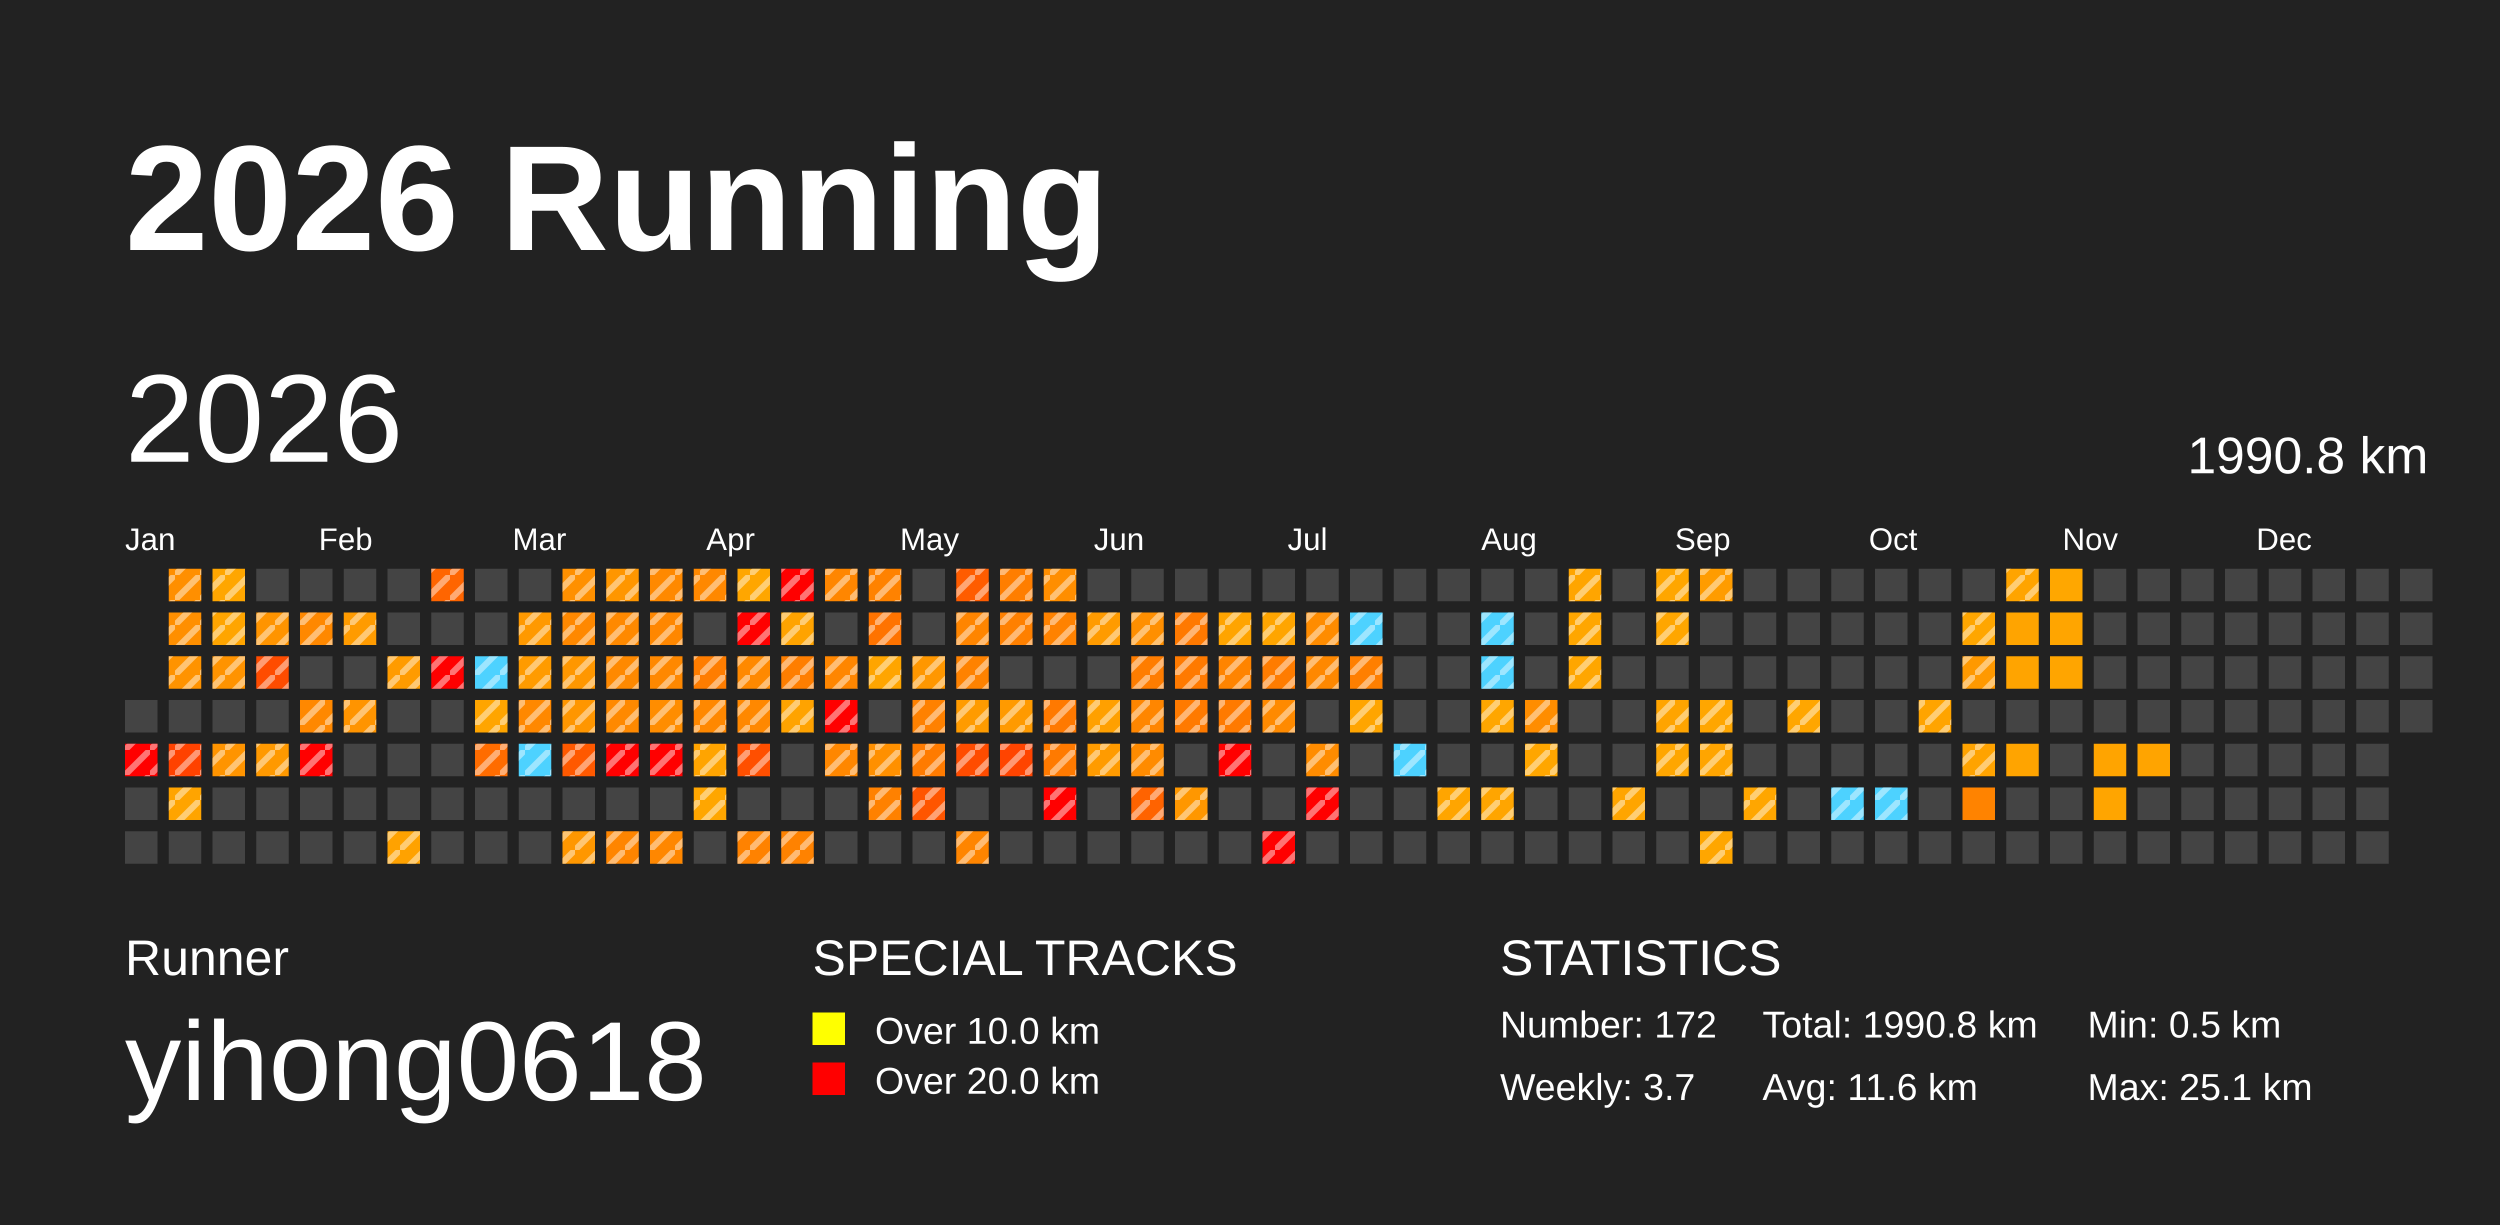
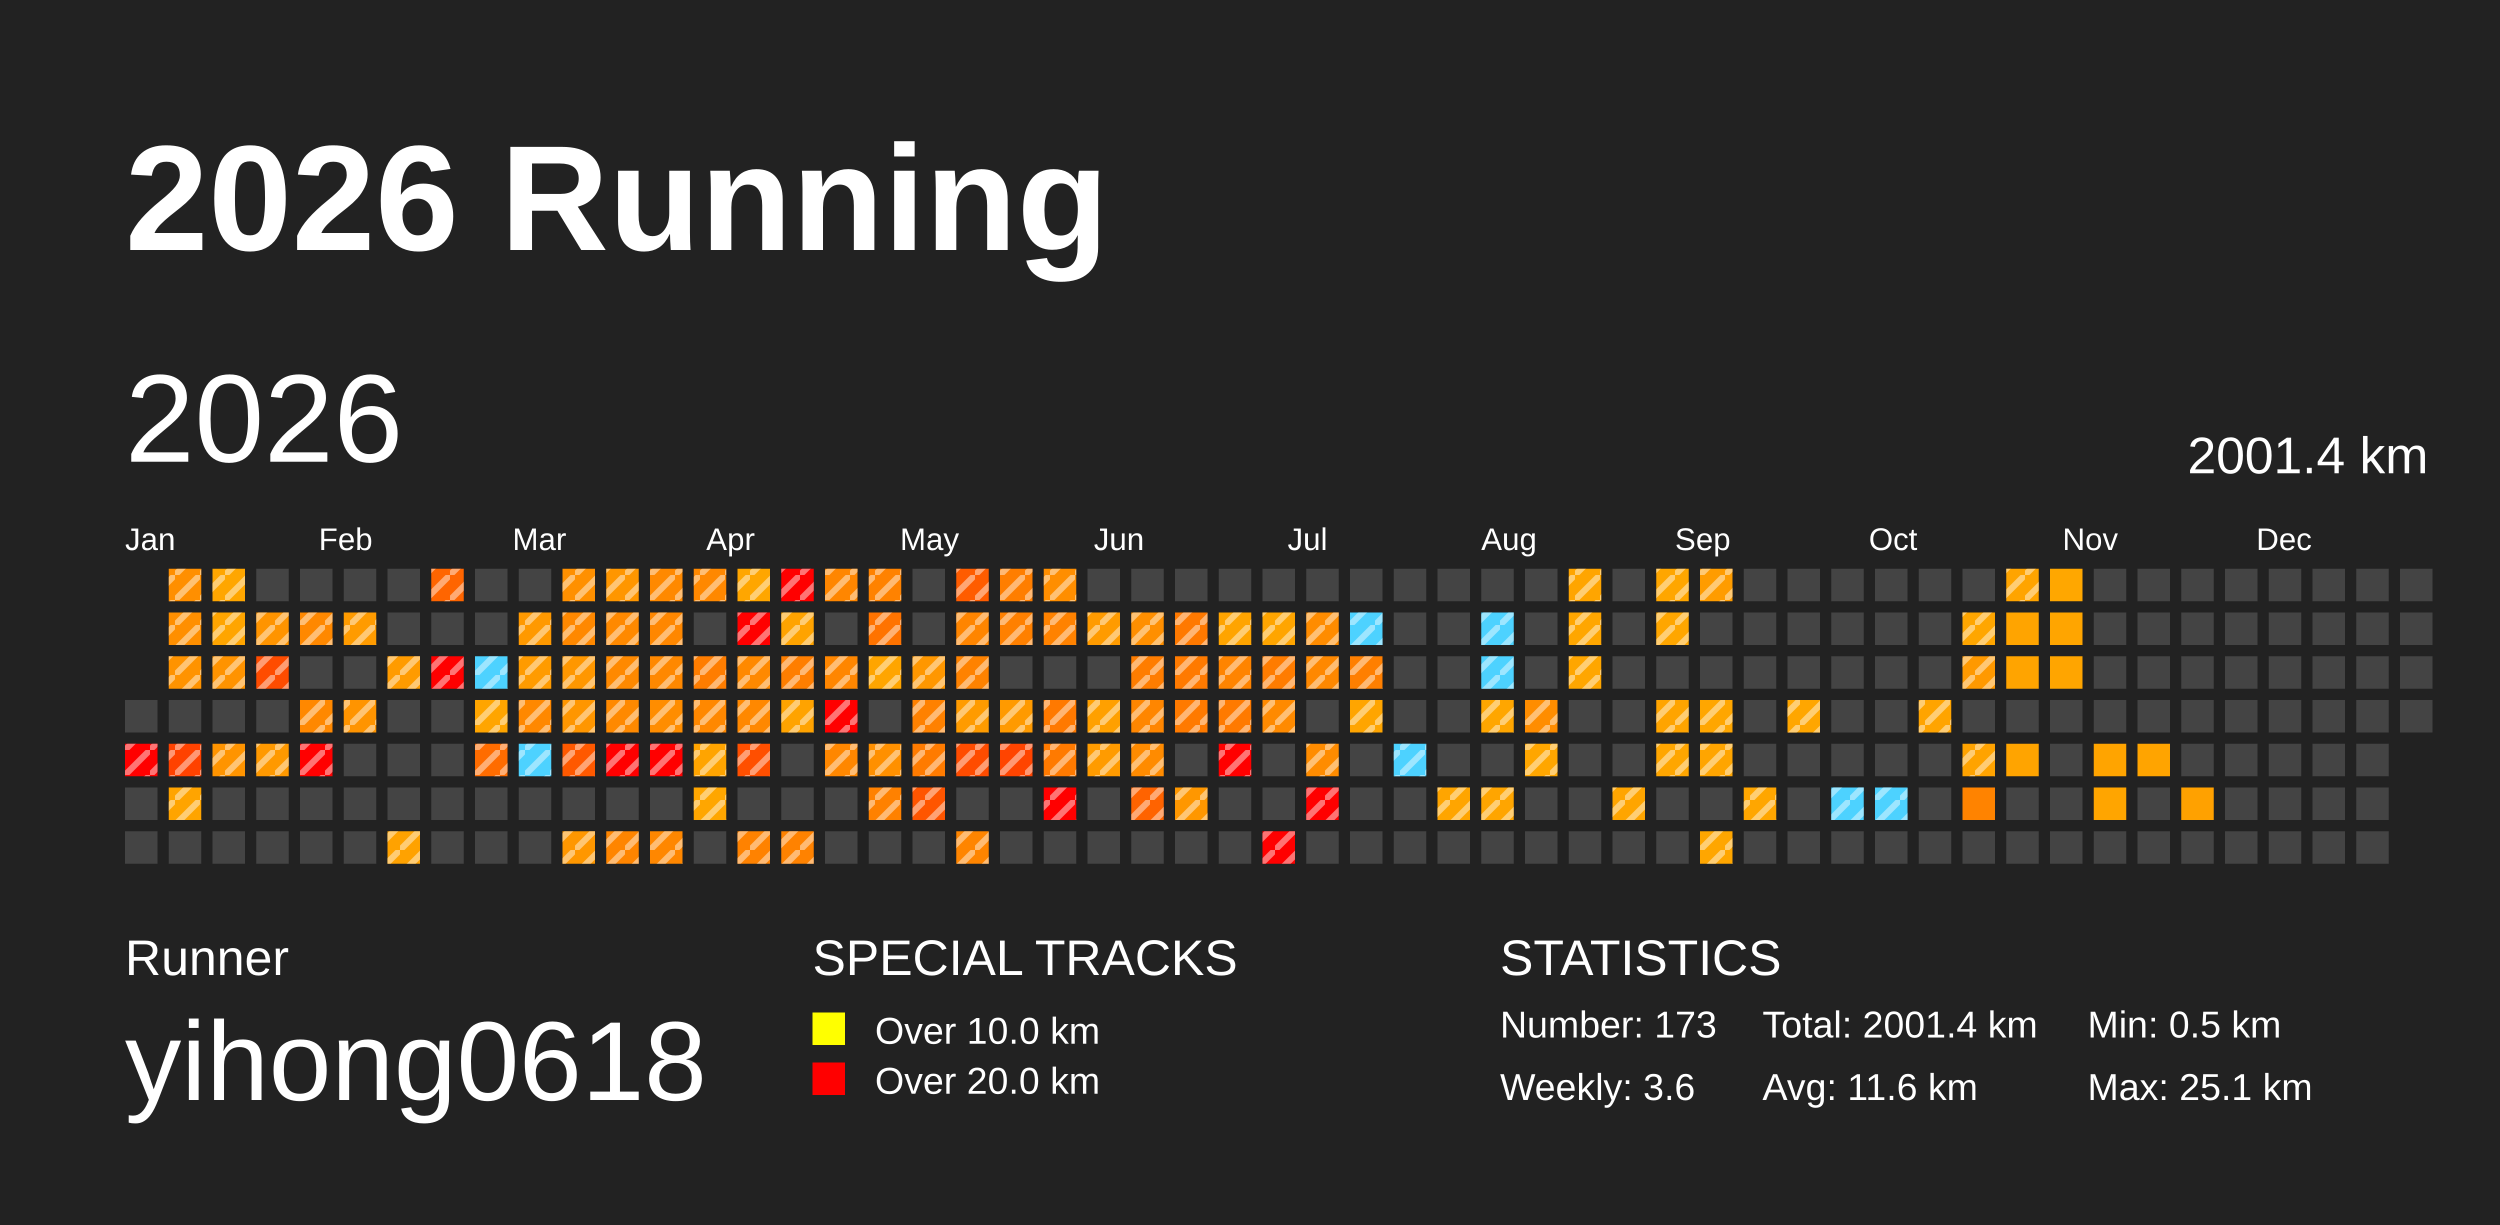
<svg xmlns="http://www.w3.org/2000/svg" baseProfile="full" height="98mm" version="1.1" viewBox="0,0,200,98" width="200mm">
  <defs>
    <pattern height="2" id="indoor-stripe" patternUnits="userSpaceOnUse" width="2">
      <line stroke="white" stroke-opacity="0.45" stroke-width="0.5" x1="0" x2="2" y1="2" y2="0" />
    </pattern>
  </defs>
  <rect fill="#222222" height="98" width="200" x="0" y="0" />
  <text fill="#FFFFFF" style="font-size:12px; font-family:Arial; font-weight:bold;" x="10" y="20">2026 Running</text>
  <text fill="#FFFFFF" style="font-size:4px; font-family:Arial" x="10" y="78">Runner</text>
  <text fill="#FFFFFF" style="font-size:9px; font-family:Arial" x="10" y="88">yihong0618</text>
  <text fill="#FFFFFF" style="font-size:4px; font-family:Arial" x="65" y="78">SPECIAL TRACKS</text>
  <rect fill="yellow" height="2.6" width="2.6" x="65" y="81" />
  <text fill="#FFFFFF" style="font-size:3px; font-family:Arial" x="70" y="83.5">Over 10.0 km</text>
  <rect fill="red" height="2.6" width="2.6" x="65" y="85" />
  <text fill="#FFFFFF" style="font-size:3px; font-family:Arial" x="70" y="87.5">Over 20.0 km</text>
  <text fill="#FFFFFF" style="font-size:4px; font-family:Arial" x="120" y="78">STATISTICS</text>
-   <text fill="#FFFFFF" style="font-size:3px; font-family:Arial" x="120" y="83">Number: 172</text>
-   <text fill="#FFFFFF" style="font-size:3px; font-family:Arial" x="120" y="88">Weekly: 3.7</text>
-   <text fill="#FFFFFF" style="font-size:3px; font-family:Arial" x="141" y="83">Total: 1990.8 km</text>
+   <text fill="#FFFFFF" style="font-size:3px; font-family:Arial" x="120" y="83">Number: 173</text>
+   <text fill="#FFFFFF" style="font-size:3px; font-family:Arial" x="120" y="88">Weekly: 3.6</text>
+   <text fill="#FFFFFF" style="font-size:3px; font-family:Arial" x="141" y="83">Total: 2001.4 km</text>
  <text fill="#FFFFFF" style="font-size:3px; font-family:Arial" x="141" y="88">Avg: 11.6 km</text>
  <text fill="#FFFFFF" style="font-size:3px; font-family:Arial" x="167" y="83">Min: 0.5 km</text>
  <text fill="#FFFFFF" style="font-size:3px; font-family:Arial" x="167" y="88">Max: 25.1 km</text>
  <text dominant-baseline="hanging" fill="#FFFFFF" style="font-size:10.0px; font-family:Arial;" x="10" y="30">2026</text>
-   <text dominant-baseline="hanging" fill="#FFFFFF" style="font-size:4.125px; font-family:Arial;" x="175" y="35">1990.8 km</text>
+   <text dominant-baseline="hanging" fill="#FFFFFF" style="font-size:4.125px; font-family:Arial;" x="175" y="35">2001.4 km</text>
  <text fill="#FFFFFF" style="font-size:2.5px; font-family:Arial" x="10.0" y="44">Jan</text>
  <text fill="#FFFFFF" style="font-size:2.5px; font-family:Arial" x="25.5" y="44">Feb</text>
  <text fill="#FFFFFF" style="font-size:2.5px; font-family:Arial" x="41.0" y="44">Mar</text>
  <text fill="#FFFFFF" style="font-size:2.5px; font-family:Arial" x="56.5" y="44">Apr</text>
  <text fill="#FFFFFF" style="font-size:2.5px; font-family:Arial" x="72.0" y="44">May</text>
  <text fill="#FFFFFF" style="font-size:2.5px; font-family:Arial" x="87.5" y="44">Jun</text>
  <text fill="#FFFFFF" style="font-size:2.5px; font-family:Arial" x="103.0" y="44">Jul</text>
  <text fill="#FFFFFF" style="font-size:2.5px; font-family:Arial" x="118.5" y="44">Aug</text>
  <text fill="#FFFFFF" style="font-size:2.5px; font-family:Arial" x="134.0" y="44">Sep</text>
  <text fill="#FFFFFF" style="font-size:2.5px; font-family:Arial" x="149.5" y="44">Oct</text>
  <text fill="#FFFFFF" style="font-size:2.5px; font-family:Arial" x="165.0" y="44">Nov</text>
  <text fill="#FFFFFF" style="font-size:2.5px; font-family:Arial" x="180.5" y="44">Dec</text>
  <rect fill="#444444" height="2.6" width="2.6" x="10.0" y="56.0" />
  <rect fill="red" height="2.6" width="2.6" x="10.0" y="59.5" />
  <rect fill="url(#indoor-stripe)" height="2.6" style="pointer-events: none;" width="2.6" x="10.0" y="59.5" />
  <rect fill="#444444" height="2.6" width="2.6" x="10.0" y="63.0" />
  <rect fill="#444444" height="2.6" width="2.6" x="10.0" y="66.5" />
  <rect fill="#ff8f00" height="2.6" width="2.6" x="13.5" y="45.5" />
  <rect fill="url(#indoor-stripe)" height="2.6" style="pointer-events: none;" width="2.6" x="13.5" y="45.5" />
  <rect fill="#ff8f00" height="2.6" width="2.6" x="13.5" y="49.0" />
  <rect fill="url(#indoor-stripe)" height="2.6" style="pointer-events: none;" width="2.6" x="13.5" y="49.0" />
  <rect fill="#ff9300" height="2.6" width="2.6" x="13.5" y="52.5" />
  <rect fill="url(#indoor-stripe)" height="2.6" style="pointer-events: none;" width="2.6" x="13.5" y="52.5" />
  <rect fill="#444444" height="2.6" width="2.6" x="13.5" y="56.0" />
  <rect fill="#ff4200" height="2.6" width="2.6" x="13.5" y="59.5" />
  <rect fill="url(#indoor-stripe)" height="2.6" style="pointer-events: none;" width="2.6" x="13.5" y="59.5" />
  <rect fill="#ffa400" height="2.6" width="2.6" x="13.5" y="63.0" />
  <rect fill="url(#indoor-stripe)" height="2.6" style="pointer-events: none;" width="2.6" x="13.5" y="63.0" />
  <rect fill="#444444" height="2.6" width="2.6" x="13.5" y="66.5" />
  <rect fill="#ffa600" height="2.6" width="2.6" x="17.0" y="45.5" />
  <rect fill="url(#indoor-stripe)" height="2.6" style="pointer-events: none;" width="2.6" x="17.0" y="45.5" />
  <rect fill="#ffa500" height="2.6" width="2.6" x="17.0" y="49.0" />
  <rect fill="url(#indoor-stripe)" height="2.6" style="pointer-events: none;" width="2.6" x="17.0" y="49.0" />
  <rect fill="#ff9300" height="2.6" width="2.6" x="17.0" y="52.5" />
  <rect fill="url(#indoor-stripe)" height="2.6" style="pointer-events: none;" width="2.6" x="17.0" y="52.5" />
  <rect fill="#444444" height="2.6" width="2.6" x="17.0" y="56.0" />
  <rect fill="#ff9400" height="2.6" width="2.6" x="17.0" y="59.5" />
  <rect fill="url(#indoor-stripe)" height="2.6" style="pointer-events: none;" width="2.6" x="17.0" y="59.5" />
  <rect fill="#444444" height="2.6" width="2.6" x="17.0" y="63.0" />
  <rect fill="#444444" height="2.6" width="2.6" x="17.0" y="66.5" />
  <rect fill="#444444" height="2.6" width="2.6" x="20.5" y="45.5" />
  <rect fill="#ff9400" height="2.6" width="2.6" x="20.5" y="49.0" />
  <rect fill="url(#indoor-stripe)" height="2.6" style="pointer-events: none;" width="2.6" x="20.5" y="49.0" />
  <rect fill="#ff4c00" height="2.6" width="2.6" x="20.5" y="52.5" />
  <rect fill="url(#indoor-stripe)" height="2.6" style="pointer-events: none;" width="2.6" x="20.5" y="52.5" />
  <rect fill="#444444" height="2.6" width="2.6" x="20.5" y="56.0" />
  <rect fill="#ff9900" height="2.6" width="2.6" x="20.5" y="59.5" />
  <rect fill="url(#indoor-stripe)" height="2.6" style="pointer-events: none;" width="2.6" x="20.5" y="59.5" />
  <rect fill="#444444" height="2.6" width="2.6" x="20.5" y="63.0" />
  <rect fill="#444444" height="2.6" width="2.6" x="20.5" y="66.5" />
  <rect fill="#444444" height="2.6" width="2.6" x="24.0" y="45.5" />
  <rect fill="#ff8800" height="2.6" width="2.6" x="24.0" y="49.0" />
  <rect fill="url(#indoor-stripe)" height="2.6" style="pointer-events: none;" width="2.6" x="24.0" y="49.0" />
  <rect fill="#444444" height="2.6" width="2.6" x="24.0" y="52.5" />
  <rect fill="#ff8800" height="2.6" width="2.6" x="24.0" y="56.0" />
  <rect fill="url(#indoor-stripe)" height="2.6" style="pointer-events: none;" width="2.6" x="24.0" y="56.0" />
  <rect fill="red" height="2.6" width="2.6" x="24.0" y="59.5" />
  <rect fill="url(#indoor-stripe)" height="2.6" style="pointer-events: none;" width="2.6" x="24.0" y="59.5" />
  <rect fill="#444444" height="2.6" width="2.6" x="24.0" y="63.0" />
  <rect fill="#444444" height="2.6" width="2.6" x="24.0" y="66.5" />
  <rect fill="#444444" height="2.6" width="2.6" x="27.5" y="45.5" />
  <rect fill="#ff9b00" height="2.6" width="2.6" x="27.5" y="49.0" />
  <rect fill="url(#indoor-stripe)" height="2.6" style="pointer-events: none;" width="2.6" x="27.5" y="49.0" />
  <rect fill="#444444" height="2.6" width="2.6" x="27.5" y="52.5" />
  <rect fill="#ff9400" height="2.6" width="2.6" x="27.5" y="56.0" />
  <rect fill="url(#indoor-stripe)" height="2.6" style="pointer-events: none;" width="2.6" x="27.5" y="56.0" />
  <rect fill="#444444" height="2.6" width="2.6" x="27.5" y="59.5" />
  <rect fill="#444444" height="2.6" width="2.6" x="27.5" y="63.0" />
  <rect fill="#444444" height="2.6" width="2.6" x="27.5" y="66.5" />
  <rect fill="#444444" height="2.6" width="2.6" x="31.0" y="45.5" />
  <rect fill="#444444" height="2.6" width="2.6" x="31.0" y="49.0" />
  <rect fill="#ff9b00" height="2.6" width="2.6" x="31.0" y="52.5" />
  <rect fill="url(#indoor-stripe)" height="2.6" style="pointer-events: none;" width="2.6" x="31.0" y="52.5" />
  <rect fill="#444444" height="2.6" width="2.6" x="31.0" y="56.0" />
  <rect fill="#444444" height="2.6" width="2.6" x="31.0" y="59.5" />
  <rect fill="#444444" height="2.6" width="2.6" x="31.0" y="63.0" />
  <rect fill="#ffa200" height="2.6" width="2.6" x="31.0" y="66.5" />
  <rect fill="url(#indoor-stripe)" height="2.6" style="pointer-events: none;" width="2.6" x="31.0" y="66.5" />
  <rect fill="#ff6500" height="2.6" width="2.6" x="34.5" y="45.5" />
  <rect fill="url(#indoor-stripe)" height="2.6" style="pointer-events: none;" width="2.6" x="34.5" y="45.5" />
  <rect fill="#444444" height="2.6" width="2.6" x="34.5" y="49.0" />
  <rect fill="red" height="2.6" width="2.6" x="34.5" y="52.5" />
  <rect fill="url(#indoor-stripe)" height="2.6" style="pointer-events: none;" width="2.6" x="34.5" y="52.5" />
  <rect fill="#444444" height="2.6" width="2.6" x="34.5" y="56.0" />
  <rect fill="#444444" height="2.6" width="2.6" x="34.5" y="59.5" />
  <rect fill="#444444" height="2.6" width="2.6" x="34.5" y="63.0" />
  <rect fill="#444444" height="2.6" width="2.6" x="34.5" y="66.5" />
  <rect fill="#444444" height="2.6" width="2.6" x="38.0" y="45.5" />
  <rect fill="#444444" height="2.6" width="2.6" x="38.0" y="49.0" />
  <rect fill="#4dd2ff" height="2.6" width="2.6" x="38.0" y="52.5" />
  <rect fill="url(#indoor-stripe)" height="2.6" style="pointer-events: none;" width="2.6" x="38.0" y="52.5" />
  <rect fill="#ffa500" height="2.6" width="2.6" x="38.0" y="56.0" />
  <rect fill="url(#indoor-stripe)" height="2.6" style="pointer-events: none;" width="2.6" x="38.0" y="56.0" />
  <rect fill="#ff6c00" height="2.6" width="2.6" x="38.0" y="59.5" />
  <rect fill="url(#indoor-stripe)" height="2.6" style="pointer-events: none;" width="2.6" x="38.0" y="59.5" />
  <rect fill="#444444" height="2.6" width="2.6" x="38.0" y="63.0" />
  <rect fill="#444444" height="2.6" width="2.6" x="38.0" y="66.5" />
  <rect fill="#444444" height="2.6" width="2.6" x="41.5" y="45.5" />
  <rect fill="#ff9900" height="2.6" width="2.6" x="41.5" y="49.0" />
  <rect fill="url(#indoor-stripe)" height="2.6" style="pointer-events: none;" width="2.6" x="41.5" y="49.0" />
  <rect fill="#ff9b00" height="2.6" width="2.6" x="41.5" y="52.5" />
  <rect fill="url(#indoor-stripe)" height="2.6" style="pointer-events: none;" width="2.6" x="41.5" y="52.5" />
  <rect fill="#ff8800" height="2.6" width="2.6" x="41.5" y="56.0" />
  <rect fill="url(#indoor-stripe)" height="2.6" style="pointer-events: none;" width="2.6" x="41.5" y="56.0" />
  <rect fill="#4dd2ff" height="2.6" width="2.6" x="41.5" y="59.5" />
  <rect fill="url(#indoor-stripe)" height="2.6" style="pointer-events: none;" width="2.6" x="41.5" y="59.5" />
  <rect fill="#444444" height="2.6" width="2.6" x="41.5" y="63.0" />
  <rect fill="#444444" height="2.6" width="2.6" x="41.5" y="66.5" />
  <rect fill="#ff9000" height="2.6" width="2.6" x="45.0" y="45.5" />
  <rect fill="url(#indoor-stripe)" height="2.6" style="pointer-events: none;" width="2.6" x="45.0" y="45.5" />
  <rect fill="#ff8800" height="2.6" width="2.6" x="45.0" y="49.0" />
  <rect fill="url(#indoor-stripe)" height="2.6" style="pointer-events: none;" width="2.6" x="45.0" y="49.0" />
  <rect fill="#ff9700" height="2.6" width="2.6" x="45.0" y="52.5" />
  <rect fill="url(#indoor-stripe)" height="2.6" style="pointer-events: none;" width="2.6" x="45.0" y="52.5" />
  <rect fill="#ff9600" height="2.6" width="2.6" x="45.0" y="56.0" />
  <rect fill="url(#indoor-stripe)" height="2.6" style="pointer-events: none;" width="2.6" x="45.0" y="56.0" />
  <rect fill="#ff5900" height="2.6" width="2.6" x="45.0" y="59.5" />
  <rect fill="url(#indoor-stripe)" height="2.6" style="pointer-events: none;" width="2.6" x="45.0" y="59.5" />
  <rect fill="#444444" height="2.6" width="2.6" x="45.0" y="63.0" />
  <rect fill="#ff9700" height="2.6" width="2.6" x="45.0" y="66.5" />
  <rect fill="url(#indoor-stripe)" height="2.6" style="pointer-events: none;" width="2.6" x="45.0" y="66.5" />
  <rect fill="#ff9600" height="2.6" width="2.6" x="48.5" y="45.5" />
  <rect fill="url(#indoor-stripe)" height="2.6" style="pointer-events: none;" width="2.6" x="48.5" y="45.5" />
  <rect fill="#ff8900" height="2.6" width="2.6" x="48.5" y="49.0" />
  <rect fill="url(#indoor-stripe)" height="2.6" style="pointer-events: none;" width="2.6" x="48.5" y="49.0" />
  <rect fill="#ff8900" height="2.6" width="2.6" x="48.5" y="52.5" />
  <rect fill="url(#indoor-stripe)" height="2.6" style="pointer-events: none;" width="2.6" x="48.5" y="52.5" />
  <rect fill="#ff8900" height="2.6" width="2.6" x="48.5" y="56.0" />
  <rect fill="url(#indoor-stripe)" height="2.6" style="pointer-events: none;" width="2.6" x="48.5" y="56.0" />
  <rect fill="red" height="2.6" width="2.6" x="48.5" y="59.5" />
  <rect fill="url(#indoor-stripe)" height="2.6" style="pointer-events: none;" width="2.6" x="48.5" y="59.5" />
  <rect fill="#444444" height="2.6" width="2.6" x="48.5" y="63.0" />
  <rect fill="#ff8500" height="2.6" width="2.6" x="48.5" y="66.5" />
  <rect fill="url(#indoor-stripe)" height="2.6" style="pointer-events: none;" width="2.6" x="48.5" y="66.5" />
  <rect fill="#ff8900" height="2.6" width="2.6" x="52.0" y="45.5" />
  <rect fill="url(#indoor-stripe)" height="2.6" style="pointer-events: none;" width="2.6" x="52.0" y="45.5" />
  <rect fill="#ff8700" height="2.6" width="2.6" x="52.0" y="49.0" />
  <rect fill="url(#indoor-stripe)" height="2.6" style="pointer-events: none;" width="2.6" x="52.0" y="49.0" />
  <rect fill="#ff8800" height="2.6" width="2.6" x="52.0" y="52.5" />
  <rect fill="url(#indoor-stripe)" height="2.6" style="pointer-events: none;" width="2.6" x="52.0" y="52.5" />
  <rect fill="#ff8d00" height="2.6" width="2.6" x="52.0" y="56.0" />
  <rect fill="url(#indoor-stripe)" height="2.6" style="pointer-events: none;" width="2.6" x="52.0" y="56.0" />
  <rect fill="red" height="2.6" width="2.6" x="52.0" y="59.5" />
  <rect fill="url(#indoor-stripe)" height="2.6" style="pointer-events: none;" width="2.6" x="52.0" y="59.5" />
  <rect fill="#444444" height="2.6" width="2.6" x="52.0" y="63.0" />
  <rect fill="#ff8700" height="2.6" width="2.6" x="52.0" y="66.5" />
  <rect fill="url(#indoor-stripe)" height="2.6" style="pointer-events: none;" width="2.6" x="52.0" y="66.5" />
  <rect fill="#ff8800" height="2.6" width="2.6" x="55.5" y="45.5" />
  <rect fill="url(#indoor-stripe)" height="2.6" style="pointer-events: none;" width="2.6" x="55.5" y="45.5" />
  <rect fill="#444444" height="2.6" width="2.6" x="55.5" y="49.0" />
  <rect fill="#ff7d00" height="2.6" width="2.6" x="55.5" y="52.5" />
  <rect fill="url(#indoor-stripe)" height="2.6" style="pointer-events: none;" width="2.6" x="55.5" y="52.5" />
  <rect fill="#ff8800" height="2.6" width="2.6" x="55.5" y="56.0" />
  <rect fill="url(#indoor-stripe)" height="2.6" style="pointer-events: none;" width="2.6" x="55.5" y="56.0" />
  <rect fill="#ffa400" height="2.6" width="2.6" x="55.5" y="59.5" />
  <rect fill="url(#indoor-stripe)" height="2.6" style="pointer-events: none;" width="2.6" x="55.5" y="59.5" />
  <rect fill="#ffa600" height="2.6" width="2.6" x="55.5" y="63.0" />
  <rect fill="url(#indoor-stripe)" height="2.6" style="pointer-events: none;" width="2.6" x="55.5" y="63.0" />
  <rect fill="#444444" height="2.6" width="2.6" x="55.5" y="66.5" />
  <rect fill="#ffa600" height="2.6" width="2.6" x="59.0" y="45.5" />
  <rect fill="url(#indoor-stripe)" height="2.6" style="pointer-events: none;" width="2.6" x="59.0" y="45.5" />
  <rect fill="red" height="2.6" width="2.6" x="59.0" y="49.0" />
  <rect fill="url(#indoor-stripe)" height="2.6" style="pointer-events: none;" width="2.6" x="59.0" y="49.0" />
  <rect fill="#ff8900" height="2.6" width="2.6" x="59.0" y="52.5" />
  <rect fill="url(#indoor-stripe)" height="2.6" style="pointer-events: none;" width="2.6" x="59.0" y="52.5" />
  <rect fill="#ff8800" height="2.6" width="2.6" x="59.0" y="56.0" />
  <rect fill="url(#indoor-stripe)" height="2.6" style="pointer-events: none;" width="2.6" x="59.0" y="56.0" />
  <rect fill="#ff4f00" height="2.6" width="2.6" x="59.0" y="59.5" />
  <rect fill="url(#indoor-stripe)" height="2.6" style="pointer-events: none;" width="2.6" x="59.0" y="59.5" />
  <rect fill="#444444" height="2.6" width="2.6" x="59.0" y="63.0" />
  <rect fill="#ff8200" height="2.6" width="2.6" x="59.0" y="66.5" />
  <rect fill="url(#indoor-stripe)" height="2.6" style="pointer-events: none;" width="2.6" x="59.0" y="66.5" />
  <rect fill="red" height="2.6" width="2.6" x="62.5" y="45.5" />
  <rect fill="url(#indoor-stripe)" height="2.6" style="pointer-events: none;" width="2.6" x="62.5" y="45.5" />
  <rect fill="#ffa300" height="2.6" width="2.6" x="62.5" y="49.0" />
  <rect fill="url(#indoor-stripe)" height="2.6" style="pointer-events: none;" width="2.6" x="62.5" y="49.0" />
  <rect fill="#ff7e00" height="2.6" width="2.6" x="62.5" y="52.5" />
  <rect fill="url(#indoor-stripe)" height="2.6" style="pointer-events: none;" width="2.6" x="62.5" y="52.5" />
  <rect fill="#ffa300" height="2.6" width="2.6" x="62.5" y="56.0" />
  <rect fill="url(#indoor-stripe)" height="2.6" style="pointer-events: none;" width="2.6" x="62.5" y="56.0" />
  <rect fill="#444444" height="2.6" width="2.6" x="62.5" y="59.5" />
  <rect fill="#444444" height="2.6" width="2.6" x="62.5" y="63.0" />
  <rect fill="#ff8200" height="2.6" width="2.6" x="62.5" y="66.5" />
  <rect fill="url(#indoor-stripe)" height="2.6" style="pointer-events: none;" width="2.6" x="62.5" y="66.5" />
  <rect fill="#ff8600" height="2.6" width="2.6" x="66.0" y="45.5" />
  <rect fill="url(#indoor-stripe)" height="2.6" style="pointer-events: none;" width="2.6" x="66.0" y="45.5" />
  <rect fill="#444444" height="2.6" width="2.6" x="66.0" y="49.0" />
  <rect fill="#ff8600" height="2.6" width="2.6" x="66.0" y="52.5" />
  <rect fill="url(#indoor-stripe)" height="2.6" style="pointer-events: none;" width="2.6" x="66.0" y="52.5" />
  <rect fill="red" height="2.6" width="2.6" x="66.0" y="56.0" />
  <rect fill="url(#indoor-stripe)" height="2.6" style="pointer-events: none;" width="2.6" x="66.0" y="56.0" />
  <rect fill="#ff8700" height="2.6" width="2.6" x="66.0" y="59.5" />
  <rect fill="url(#indoor-stripe)" height="2.6" style="pointer-events: none;" width="2.6" x="66.0" y="59.5" />
  <rect fill="#444444" height="2.6" width="2.6" x="66.0" y="63.0" />
  <rect fill="#444444" height="2.6" width="2.6" x="66.0" y="66.5" />
  <rect fill="#ff8200" height="2.6" width="2.6" x="69.5" y="45.5" />
  <rect fill="url(#indoor-stripe)" height="2.6" style="pointer-events: none;" width="2.6" x="69.5" y="45.5" />
  <rect fill="#ff7300" height="2.6" width="2.6" x="69.5" y="49.0" />
  <rect fill="url(#indoor-stripe)" height="2.6" style="pointer-events: none;" width="2.6" x="69.5" y="49.0" />
  <rect fill="#ffa500" height="2.6" width="2.6" x="69.5" y="52.5" />
  <rect fill="url(#indoor-stripe)" height="2.6" style="pointer-events: none;" width="2.6" x="69.5" y="52.5" />
  <rect fill="#444444" height="2.6" width="2.6" x="69.5" y="56.0" />
  <rect fill="#ff9000" height="2.6" width="2.6" x="69.5" y="59.5" />
  <rect fill="url(#indoor-stripe)" height="2.6" style="pointer-events: none;" width="2.6" x="69.5" y="59.5" />
  <rect fill="#ff8100" height="2.6" width="2.6" x="69.5" y="63.0" />
  <rect fill="url(#indoor-stripe)" height="2.6" style="pointer-events: none;" width="2.6" x="69.5" y="63.0" />
  <rect fill="#444444" height="2.6" width="2.6" x="69.5" y="66.5" />
  <rect fill="#444444" height="2.6" width="2.6" x="73.0" y="45.5" />
  <rect fill="#444444" height="2.6" width="2.6" x="73.0" y="49.0" />
  <rect fill="#ff9700" height="2.6" width="2.6" x="73.0" y="52.5" />
  <rect fill="url(#indoor-stripe)" height="2.6" style="pointer-events: none;" width="2.6" x="73.0" y="52.5" />
  <rect fill="#ff8100" height="2.6" width="2.6" x="73.0" y="56.0" />
  <rect fill="url(#indoor-stripe)" height="2.6" style="pointer-events: none;" width="2.6" x="73.0" y="56.0" />
  <rect fill="#ff7b00" height="2.6" width="2.6" x="73.0" y="59.5" />
  <rect fill="url(#indoor-stripe)" height="2.6" style="pointer-events: none;" width="2.6" x="73.0" y="59.5" />
  <rect fill="#ff5500" height="2.6" width="2.6" x="73.0" y="63.0" />
  <rect fill="url(#indoor-stripe)" height="2.6" style="pointer-events: none;" width="2.6" x="73.0" y="63.0" />
  <rect fill="#444444" height="2.6" width="2.6" x="73.0" y="66.5" />
  <rect fill="#ff5c00" height="2.6" width="2.6" x="76.5" y="45.5" />
  <rect fill="url(#indoor-stripe)" height="2.6" style="pointer-events: none;" width="2.6" x="76.5" y="45.5" />
  <rect fill="#ff8500" height="2.6" width="2.6" x="76.5" y="49.0" />
  <rect fill="url(#indoor-stripe)" height="2.6" style="pointer-events: none;" width="2.6" x="76.5" y="49.0" />
  <rect fill="#ff8200" height="2.6" width="2.6" x="76.5" y="52.5" />
  <rect fill="url(#indoor-stripe)" height="2.6" style="pointer-events: none;" width="2.6" x="76.5" y="52.5" />
  <rect fill="#ff9b00" height="2.6" width="2.6" x="76.5" y="56.0" />
  <rect fill="url(#indoor-stripe)" height="2.6" style="pointer-events: none;" width="2.6" x="76.5" y="56.0" />
  <rect fill="#ff4c00" height="2.6" width="2.6" x="76.5" y="59.5" />
  <rect fill="url(#indoor-stripe)" height="2.6" style="pointer-events: none;" width="2.6" x="76.5" y="59.5" />
  <rect fill="#444444" height="2.6" width="2.6" x="76.5" y="63.0" />
  <rect fill="#ff8500" height="2.6" width="2.6" x="76.5" y="66.5" />
  <rect fill="url(#indoor-stripe)" height="2.6" style="pointer-events: none;" width="2.6" x="76.5" y="66.5" />
  <rect fill="#ff7e00" height="2.6" width="2.6" x="80.0" y="45.5" />
  <rect fill="url(#indoor-stripe)" height="2.6" style="pointer-events: none;" width="2.6" x="80.0" y="45.5" />
  <rect fill="#ff8000" height="2.6" width="2.6" x="80.0" y="49.0" />
  <rect fill="url(#indoor-stripe)" height="2.6" style="pointer-events: none;" width="2.6" x="80.0" y="49.0" />
  <rect fill="#444444" height="2.6" width="2.6" x="80.0" y="52.5" />
  <rect fill="#ff9a00" height="2.6" width="2.6" x="80.0" y="56.0" />
  <rect fill="url(#indoor-stripe)" height="2.6" style="pointer-events: none;" width="2.6" x="80.0" y="56.0" />
  <rect fill="#ff4400" height="2.6" width="2.6" x="80.0" y="59.5" />
  <rect fill="url(#indoor-stripe)" height="2.6" style="pointer-events: none;" width="2.6" x="80.0" y="59.5" />
  <rect fill="#444444" height="2.6" width="2.6" x="80.0" y="63.0" />
  <rect fill="#444444" height="2.6" width="2.6" x="80.0" y="66.5" />
  <rect fill="#ff8e00" height="2.6" width="2.6" x="83.5" y="45.5" />
  <rect fill="url(#indoor-stripe)" height="2.6" style="pointer-events: none;" width="2.6" x="83.5" y="45.5" />
  <rect fill="#ff8200" height="2.6" width="2.6" x="83.5" y="49.0" />
  <rect fill="url(#indoor-stripe)" height="2.6" style="pointer-events: none;" width="2.6" x="83.5" y="49.0" />
  <rect fill="#444444" height="2.6" width="2.6" x="83.5" y="52.5" />
  <rect fill="#ff7900" height="2.6" width="2.6" x="83.5" y="56.0" />
  <rect fill="url(#indoor-stripe)" height="2.6" style="pointer-events: none;" width="2.6" x="83.5" y="56.0" />
  <rect fill="#ff7a00" height="2.6" width="2.6" x="83.5" y="59.5" />
  <rect fill="url(#indoor-stripe)" height="2.6" style="pointer-events: none;" width="2.6" x="83.5" y="59.5" />
  <rect fill="red" height="2.6" width="2.6" x="83.5" y="63.0" />
  <rect fill="url(#indoor-stripe)" height="2.6" style="pointer-events: none;" width="2.6" x="83.5" y="63.0" />
  <rect fill="#444444" height="2.6" width="2.6" x="83.5" y="66.5" />
  <rect fill="#444444" height="2.6" width="2.6" x="87.0" y="45.5" />
  <rect fill="#ff9b00" height="2.6" width="2.6" x="87.0" y="49.0" />
  <rect fill="url(#indoor-stripe)" height="2.6" style="pointer-events: none;" width="2.6" x="87.0" y="49.0" />
  <rect fill="#444444" height="2.6" width="2.6" x="87.0" y="52.5" />
  <rect fill="#ffa000" height="2.6" width="2.6" x="87.0" y="56.0" />
  <rect fill="url(#indoor-stripe)" height="2.6" style="pointer-events: none;" width="2.6" x="87.0" y="56.0" />
  <rect fill="#ff9b00" height="2.6" width="2.6" x="87.0" y="59.5" />
  <rect fill="url(#indoor-stripe)" height="2.6" style="pointer-events: none;" width="2.6" x="87.0" y="59.5" />
  <rect fill="#444444" height="2.6" width="2.6" x="87.0" y="63.0" />
  <rect fill="#444444" height="2.6" width="2.6" x="87.0" y="66.5" />
  <rect fill="#444444" height="2.6" width="2.6" x="90.5" y="45.5" />
  <rect fill="#ff8f00" height="2.6" width="2.6" x="90.5" y="49.0" />
  <rect fill="url(#indoor-stripe)" height="2.6" style="pointer-events: none;" width="2.6" x="90.5" y="49.0" />
  <rect fill="#ff7d00" height="2.6" width="2.6" x="90.5" y="52.5" />
  <rect fill="url(#indoor-stripe)" height="2.6" style="pointer-events: none;" width="2.6" x="90.5" y="52.5" />
  <rect fill="#ff8600" height="2.6" width="2.6" x="90.5" y="56.0" />
  <rect fill="url(#indoor-stripe)" height="2.6" style="pointer-events: none;" width="2.6" x="90.5" y="56.0" />
  <rect fill="#ff8b00" height="2.6" width="2.6" x="90.5" y="59.5" />
  <rect fill="url(#indoor-stripe)" height="2.6" style="pointer-events: none;" width="2.6" x="90.5" y="59.5" />
  <rect fill="#ff6300" height="2.6" width="2.6" x="90.5" y="63.0" />
  <rect fill="url(#indoor-stripe)" height="2.6" style="pointer-events: none;" width="2.6" x="90.5" y="63.0" />
  <rect fill="#444444" height="2.6" width="2.6" x="90.5" y="66.5" />
  <rect fill="#444444" height="2.6" width="2.6" x="94.0" y="45.5" />
  <rect fill="#ff7900" height="2.6" width="2.6" x="94.0" y="49.0" />
  <rect fill="url(#indoor-stripe)" height="2.6" style="pointer-events: none;" width="2.6" x="94.0" y="49.0" />
  <rect fill="#ff7a00" height="2.6" width="2.6" x="94.0" y="52.5" />
  <rect fill="url(#indoor-stripe)" height="2.6" style="pointer-events: none;" width="2.6" x="94.0" y="52.5" />
  <rect fill="#ff7a00" height="2.6" width="2.6" x="94.0" y="56.0" />
  <rect fill="url(#indoor-stripe)" height="2.6" style="pointer-events: none;" width="2.6" x="94.0" y="56.0" />
  <rect fill="#444444" height="2.6" width="2.6" x="94.0" y="59.5" />
  <rect fill="#ff9700" height="2.6" width="2.6" x="94.0" y="63.0" />
  <rect fill="url(#indoor-stripe)" height="2.6" style="pointer-events: none;" width="2.6" x="94.0" y="63.0" />
  <rect fill="#444444" height="2.6" width="2.6" x="94.0" y="66.5" />
  <rect fill="#444444" height="2.6" width="2.6" x="97.5" y="45.5" />
  <rect fill="#ffa400" height="2.6" width="2.6" x="97.5" y="49.0" />
  <rect fill="url(#indoor-stripe)" height="2.6" style="pointer-events: none;" width="2.6" x="97.5" y="49.0" />
  <rect fill="#ff8400" height="2.6" width="2.6" x="97.5" y="52.5" />
  <rect fill="url(#indoor-stripe)" height="2.6" style="pointer-events: none;" width="2.6" x="97.5" y="52.5" />
  <rect fill="#ff7a00" height="2.6" width="2.6" x="97.5" y="56.0" />
  <rect fill="url(#indoor-stripe)" height="2.6" style="pointer-events: none;" width="2.6" x="97.5" y="56.0" />
  <rect fill="red" height="2.6" width="2.6" x="97.5" y="59.5" />
  <rect fill="url(#indoor-stripe)" height="2.6" style="pointer-events: none;" width="2.6" x="97.5" y="59.5" />
  <rect fill="#444444" height="2.6" width="2.6" x="97.5" y="63.0" />
  <rect fill="#444444" height="2.6" width="2.6" x="97.5" y="66.5" />
  <rect fill="#444444" height="2.6" width="2.6" x="101.0" y="45.5" />
  <rect fill="#ffa500" height="2.6" width="2.6" x="101.0" y="49.0" />
  <rect fill="url(#indoor-stripe)" height="2.6" style="pointer-events: none;" width="2.6" x="101.0" y="49.0" />
  <rect fill="#ff7c00" height="2.6" width="2.6" x="101.0" y="52.5" />
  <rect fill="url(#indoor-stripe)" height="2.6" style="pointer-events: none;" width="2.6" x="101.0" y="52.5" />
  <rect fill="#ff8a00" height="2.6" width="2.6" x="101.0" y="56.0" />
  <rect fill="url(#indoor-stripe)" height="2.6" style="pointer-events: none;" width="2.6" x="101.0" y="56.0" />
  <rect fill="#444444" height="2.6" width="2.6" x="101.0" y="59.5" />
  <rect fill="#444444" height="2.6" width="2.6" x="101.0" y="63.0" />
  <rect fill="red" height="2.6" width="2.6" x="101.0" y="66.5" />
  <rect fill="url(#indoor-stripe)" height="2.6" style="pointer-events: none;" width="2.6" x="101.0" y="66.5" />
  <rect fill="#444444" height="2.6" width="2.6" x="104.5" y="45.5" />
  <rect fill="#ff8c00" height="2.6" width="2.6" x="104.5" y="49.0" />
  <rect fill="url(#indoor-stripe)" height="2.6" style="pointer-events: none;" width="2.6" x="104.5" y="49.0" />
  <rect fill="#ff8800" height="2.6" width="2.6" x="104.5" y="52.5" />
  <rect fill="url(#indoor-stripe)" height="2.6" style="pointer-events: none;" width="2.6" x="104.5" y="52.5" />
  <rect fill="#444444" height="2.6" width="2.6" x="104.5" y="56.0" />
  <rect fill="#ff8c00" height="2.6" width="2.6" x="104.5" y="59.5" />
  <rect fill="url(#indoor-stripe)" height="2.6" style="pointer-events: none;" width="2.6" x="104.5" y="59.5" />
  <rect fill="red" height="2.6" width="2.6" x="104.5" y="63.0" />
  <rect fill="url(#indoor-stripe)" height="2.6" style="pointer-events: none;" width="2.6" x="104.5" y="63.0" />
  <rect fill="#444444" height="2.6" width="2.6" x="104.5" y="66.5" />
  <rect fill="#444444" height="2.6" width="2.6" x="108.0" y="45.5" />
  <rect fill="#4dd2ff" height="2.6" width="2.6" x="108.0" y="49.0" />
  <rect fill="url(#indoor-stripe)" height="2.6" style="pointer-events: none;" width="2.6" x="108.0" y="49.0" />
  <rect fill="#ff7f00" height="2.6" width="2.6" x="108.0" y="52.5" />
  <rect fill="url(#indoor-stripe)" height="2.6" style="pointer-events: none;" width="2.6" x="108.0" y="52.5" />
  <rect fill="#ffa500" height="2.6" width="2.6" x="108.0" y="56.0" />
  <rect fill="url(#indoor-stripe)" height="2.6" style="pointer-events: none;" width="2.6" x="108.0" y="56.0" />
  <rect fill="#444444" height="2.6" width="2.6" x="108.0" y="59.5" />
  <rect fill="#444444" height="2.6" width="2.6" x="108.0" y="63.0" />
  <rect fill="#444444" height="2.6" width="2.6" x="108.0" y="66.5" />
  <rect fill="#444444" height="2.6" width="2.6" x="111.5" y="45.5" />
  <rect fill="#444444" height="2.6" width="2.6" x="111.5" y="49.0" />
  <rect fill="#444444" height="2.6" width="2.6" x="111.5" y="52.5" />
  <rect fill="#444444" height="2.6" width="2.6" x="111.5" y="56.0" />
  <rect fill="#4dd2ff" height="2.6" width="2.6" x="111.5" y="59.5" />
  <rect fill="url(#indoor-stripe)" height="2.6" style="pointer-events: none;" width="2.6" x="111.5" y="59.5" />
  <rect fill="#444444" height="2.6" width="2.6" x="111.5" y="63.0" />
  <rect fill="#444444" height="2.6" width="2.6" x="111.5" y="66.5" />
  <rect fill="#444444" height="2.6" width="2.6" x="115.0" y="45.5" />
  <rect fill="#444444" height="2.6" width="2.6" x="115.0" y="49.0" />
  <rect fill="#444444" height="2.6" width="2.6" x="115.0" y="52.5" />
  <rect fill="#444444" height="2.6" width="2.6" x="115.0" y="56.0" />
  <rect fill="#444444" height="2.6" width="2.6" x="115.0" y="59.5" />
  <rect fill="#ffa500" height="2.6" width="2.6" x="115.0" y="63.0" />
  <rect fill="url(#indoor-stripe)" height="2.6" style="pointer-events: none;" width="2.6" x="115.0" y="63.0" />
  <rect fill="#444444" height="2.6" width="2.6" x="115.0" y="66.5" />
  <rect fill="#444444" height="2.6" width="2.6" x="118.5" y="45.5" />
  <rect fill="#4dd2ff" height="2.6" width="2.6" x="118.5" y="49.0" />
  <rect fill="url(#indoor-stripe)" height="2.6" style="pointer-events: none;" width="2.6" x="118.5" y="49.0" />
  <rect fill="#4dd2ff" height="2.6" width="2.6" x="118.5" y="52.5" />
  <rect fill="url(#indoor-stripe)" height="2.6" style="pointer-events: none;" width="2.6" x="118.5" y="52.5" />
  <rect fill="#ffa600" height="2.6" width="2.6" x="118.5" y="56.0" />
  <rect fill="url(#indoor-stripe)" height="2.6" style="pointer-events: none;" width="2.6" x="118.5" y="56.0" />
  <rect fill="#444444" height="2.6" width="2.6" x="118.5" y="59.5" />
  <rect fill="#ffa500" height="2.6" width="2.6" x="118.5" y="63.0" />
  <rect fill="url(#indoor-stripe)" height="2.6" style="pointer-events: none;" width="2.6" x="118.5" y="63.0" />
  <rect fill="#444444" height="2.6" width="2.6" x="118.5" y="66.5" />
  <rect fill="#444444" height="2.6" width="2.6" x="122.0" y="45.5" />
  <rect fill="#444444" height="2.6" width="2.6" x="122.0" y="49.0" />
  <rect fill="#444444" height="2.6" width="2.6" x="122.0" y="52.5" />
  <rect fill="#ff8d00" height="2.6" width="2.6" x="122.0" y="56.0" />
  <rect fill="url(#indoor-stripe)" height="2.6" style="pointer-events: none;" width="2.6" x="122.0" y="56.0" />
  <rect fill="#ffa600" height="2.6" width="2.6" x="122.0" y="59.5" />
  <rect fill="url(#indoor-stripe)" height="2.6" style="pointer-events: none;" width="2.6" x="122.0" y="59.5" />
  <rect fill="#444444" height="2.6" width="2.6" x="122.0" y="63.0" />
  <rect fill="#444444" height="2.6" width="2.6" x="122.0" y="66.5" />
  <rect fill="#ffa500" height="2.6" width="2.6" x="125.5" y="45.5" />
  <rect fill="url(#indoor-stripe)" height="2.6" style="pointer-events: none;" width="2.6" x="125.5" y="45.5" />
  <rect fill="#ffa600" height="2.6" width="2.6" x="125.5" y="49.0" />
  <rect fill="url(#indoor-stripe)" height="2.6" style="pointer-events: none;" width="2.6" x="125.5" y="49.0" />
  <rect fill="#ffa600" height="2.6" width="2.6" x="125.5" y="52.5" />
  <rect fill="url(#indoor-stripe)" height="2.6" style="pointer-events: none;" width="2.6" x="125.5" y="52.5" />
  <rect fill="#444444" height="2.6" width="2.6" x="125.5" y="56.0" />
  <rect fill="#444444" height="2.6" width="2.6" x="125.5" y="59.5" />
  <rect fill="#444444" height="2.6" width="2.6" x="125.5" y="63.0" />
  <rect fill="#444444" height="2.6" width="2.6" x="125.5" y="66.5" />
  <rect fill="#444444" height="2.6" width="2.6" x="129.0" y="45.5" />
  <rect fill="#444444" height="2.6" width="2.6" x="129.0" y="49.0" />
  <rect fill="#444444" height="2.6" width="2.6" x="129.0" y="52.5" />
  <rect fill="#444444" height="2.6" width="2.6" x="129.0" y="56.0" />
  <rect fill="#444444" height="2.6" width="2.6" x="129.0" y="59.5" />
  <rect fill="#ffa500" height="2.6" width="2.6" x="129.0" y="63.0" />
  <rect fill="url(#indoor-stripe)" height="2.6" style="pointer-events: none;" width="2.6" x="129.0" y="63.0" />
  <rect fill="#444444" height="2.6" width="2.6" x="129.0" y="66.5" />
  <rect fill="#ffa600" height="2.6" width="2.6" x="132.5" y="45.5" />
  <rect fill="url(#indoor-stripe)" height="2.6" style="pointer-events: none;" width="2.6" x="132.5" y="45.5" />
  <rect fill="#ffa600" height="2.6" width="2.6" x="132.5" y="49.0" />
  <rect fill="url(#indoor-stripe)" height="2.6" style="pointer-events: none;" width="2.6" x="132.5" y="49.0" />
  <rect fill="#444444" height="2.6" width="2.6" x="132.5" y="52.5" />
  <rect fill="#ffa400" height="2.6" width="2.6" x="132.5" y="56.0" />
  <rect fill="url(#indoor-stripe)" height="2.6" style="pointer-events: none;" width="2.6" x="132.5" y="56.0" />
  <rect fill="#ffa600" height="2.6" width="2.6" x="132.5" y="59.5" />
  <rect fill="url(#indoor-stripe)" height="2.6" style="pointer-events: none;" width="2.6" x="132.5" y="59.5" />
  <rect fill="#444444" height="2.6" width="2.6" x="132.5" y="63.0" />
  <rect fill="#444444" height="2.6" width="2.6" x="132.5" y="66.5" />
  <rect fill="#ff9c00" height="2.6" width="2.6" x="136.0" y="45.5" />
  <rect fill="url(#indoor-stripe)" height="2.6" style="pointer-events: none;" width="2.6" x="136.0" y="45.5" />
  <rect fill="#444444" height="2.6" width="2.6" x="136.0" y="49.0" />
  <rect fill="#444444" height="2.6" width="2.6" x="136.0" y="52.5" />
  <rect fill="#ffa600" height="2.6" width="2.6" x="136.0" y="56.0" />
  <rect fill="url(#indoor-stripe)" height="2.6" style="pointer-events: none;" width="2.6" x="136.0" y="56.0" />
  <rect fill="#ffa500" height="2.6" width="2.6" x="136.0" y="59.5" />
  <rect fill="url(#indoor-stripe)" height="2.6" style="pointer-events: none;" width="2.6" x="136.0" y="59.5" />
  <rect fill="#444444" height="2.6" width="2.6" x="136.0" y="63.0" />
  <rect fill="#ffa600" height="2.6" width="2.6" x="136.0" y="66.5" />
  <rect fill="url(#indoor-stripe)" height="2.6" style="pointer-events: none;" width="2.6" x="136.0" y="66.5" />
  <rect fill="#444444" height="2.6" width="2.6" x="139.5" y="45.5" />
  <rect fill="#444444" height="2.6" width="2.6" x="139.5" y="49.0" />
  <rect fill="#444444" height="2.6" width="2.6" x="139.5" y="52.5" />
  <rect fill="#444444" height="2.6" width="2.6" x="139.5" y="56.0" />
  <rect fill="#444444" height="2.6" width="2.6" x="139.5" y="59.5" />
  <rect fill="#ffa600" height="2.6" width="2.6" x="139.5" y="63.0" />
  <rect fill="url(#indoor-stripe)" height="2.6" style="pointer-events: none;" width="2.6" x="139.5" y="63.0" />
  <rect fill="#444444" height="2.6" width="2.6" x="139.5" y="66.5" />
  <rect fill="#444444" height="2.6" width="2.6" x="143.0" y="45.5" />
  <rect fill="#444444" height="2.6" width="2.6" x="143.0" y="49.0" />
  <rect fill="#444444" height="2.6" width="2.6" x="143.0" y="52.5" />
  <rect fill="#ffa600" height="2.6" width="2.6" x="143.0" y="56.0" />
  <rect fill="url(#indoor-stripe)" height="2.6" style="pointer-events: none;" width="2.6" x="143.0" y="56.0" />
  <rect fill="#444444" height="2.6" width="2.6" x="143.0" y="59.5" />
  <rect fill="#444444" height="2.6" width="2.6" x="143.0" y="63.0" />
  <rect fill="#444444" height="2.6" width="2.6" x="143.0" y="66.5" />
  <rect fill="#444444" height="2.6" width="2.6" x="146.5" y="45.5" />
  <rect fill="#444444" height="2.6" width="2.6" x="146.5" y="49.0" />
  <rect fill="#444444" height="2.6" width="2.6" x="146.5" y="52.5" />
  <rect fill="#444444" height="2.6" width="2.6" x="146.5" y="56.0" />
  <rect fill="#444444" height="2.6" width="2.6" x="146.5" y="59.5" />
  <rect fill="#4dd2ff" height="2.6" width="2.6" x="146.5" y="63.0" />
  <rect fill="url(#indoor-stripe)" height="2.6" style="pointer-events: none;" width="2.6" x="146.5" y="63.0" />
  <rect fill="#444444" height="2.6" width="2.6" x="146.5" y="66.5" />
  <rect fill="#444444" height="2.6" width="2.6" x="150.0" y="45.5" />
  <rect fill="#444444" height="2.6" width="2.6" x="150.0" y="49.0" />
  <rect fill="#444444" height="2.6" width="2.6" x="150.0" y="52.5" />
  <rect fill="#444444" height="2.6" width="2.6" x="150.0" y="56.0" />
  <rect fill="#444444" height="2.6" width="2.6" x="150.0" y="59.5" />
  <rect fill="#4dd2ff" height="2.6" width="2.6" x="150.0" y="63.0" />
  <rect fill="url(#indoor-stripe)" height="2.6" style="pointer-events: none;" width="2.6" x="150.0" y="63.0" />
  <rect fill="#444444" height="2.6" width="2.6" x="150.0" y="66.5" />
  <rect fill="#444444" height="2.6" width="2.6" x="153.5" y="45.5" />
  <rect fill="#444444" height="2.6" width="2.6" x="153.5" y="49.0" />
  <rect fill="#444444" height="2.6" width="2.6" x="153.5" y="52.5" />
  <rect fill="#ffa400" height="2.6" width="2.6" x="153.5" y="56.0" />
  <rect fill="url(#indoor-stripe)" height="2.6" style="pointer-events: none;" width="2.6" x="153.5" y="56.0" />
  <rect fill="#444444" height="2.6" width="2.6" x="153.5" y="59.5" />
  <rect fill="#444444" height="2.6" width="2.6" x="153.5" y="63.0" />
  <rect fill="#444444" height="2.6" width="2.6" x="153.5" y="66.5" />
  <rect fill="#444444" height="2.6" width="2.6" x="157.0" y="45.5" />
  <rect fill="#ffa600" height="2.6" width="2.6" x="157.0" y="49.0" />
  <rect fill="url(#indoor-stripe)" height="2.6" style="pointer-events: none;" width="2.6" x="157.0" y="49.0" />
  <rect fill="#ff9900" height="2.6" width="2.6" x="157.0" y="52.5" />
  <rect fill="url(#indoor-stripe)" height="2.6" style="pointer-events: none;" width="2.6" x="157.0" y="52.5" />
  <rect fill="#444444" height="2.6" width="2.6" x="157.0" y="56.0" />
  <rect fill="#ffa300" height="2.6" width="2.6" x="157.0" y="59.5" />
  <rect fill="url(#indoor-stripe)" height="2.6" style="pointer-events: none;" width="2.6" x="157.0" y="59.5" />
  <rect fill="#ff8300" height="2.6" width="2.6" x="157.0" y="63.0" />
  <rect fill="#444444" height="2.6" width="2.6" x="157.0" y="66.5" />
  <rect fill="#ffa400" height="2.6" width="2.6" x="160.5" y="45.5" />
  <rect fill="url(#indoor-stripe)" height="2.6" style="pointer-events: none;" width="2.6" x="160.5" y="45.5" />
  <rect fill="#ffa400" height="2.6" width="2.6" x="160.5" y="49.0" />
  <rect fill="#ffa400" height="2.6" width="2.6" x="160.5" y="52.5" />
  <rect fill="#444444" height="2.6" width="2.6" x="160.5" y="56.0" />
  <rect fill="#ffa400" height="2.6" width="2.6" x="160.5" y="59.5" />
  <rect fill="#444444" height="2.6" width="2.6" x="160.5" y="63.0" />
  <rect fill="#444444" height="2.6" width="2.6" x="160.5" y="66.5" />
  <rect fill="#ffa700" height="2.6" width="2.6" x="164.0" y="45.5" />
  <rect fill="#ffa500" height="2.6" width="2.6" x="164.0" y="49.0" />
  <rect fill="#ffa500" height="2.6" width="2.6" x="164.0" y="52.5" />
  <rect fill="#444444" height="2.6" width="2.6" x="164.0" y="56.0" />
  <rect fill="#444444" height="2.6" width="2.6" x="164.0" y="59.5" />
  <rect fill="#444444" height="2.6" width="2.6" x="164.0" y="63.0" />
  <rect fill="#444444" height="2.6" width="2.6" x="164.0" y="66.5" />
  <rect fill="#444444" height="2.6" width="2.6" x="167.5" y="45.5" />
  <rect fill="#444444" height="2.6" width="2.6" x="167.5" y="49.0" />
  <rect fill="#444444" height="2.6" width="2.6" x="167.5" y="52.5" />
  <rect fill="#444444" height="2.6" width="2.6" x="167.5" y="56.0" />
  <rect fill="#ffa400" height="2.6" width="2.6" x="167.5" y="59.5" />
  <rect fill="#ffa500" height="2.6" width="2.6" x="167.5" y="63.0" />
  <rect fill="#444444" height="2.6" width="2.6" x="167.5" y="66.5" />
  <rect fill="#444444" height="2.6" width="2.6" x="171.0" y="45.5" />
  <rect fill="#444444" height="2.6" width="2.6" x="171.0" y="49.0" />
  <rect fill="#444444" height="2.6" width="2.6" x="171.0" y="52.5" />
  <rect fill="#444444" height="2.6" width="2.6" x="171.0" y="56.0" />
  <rect fill="#ffa400" height="2.6" width="2.6" x="171.0" y="59.5" />
  <rect fill="#444444" height="2.6" width="2.6" x="171.0" y="63.0" />
  <rect fill="#444444" height="2.6" width="2.6" x="171.0" y="66.5" />
  <rect fill="#444444" height="2.6" width="2.6" x="174.5" y="45.5" />
  <rect fill="#444444" height="2.6" width="2.6" x="174.5" y="49.0" />
  <rect fill="#444444" height="2.6" width="2.6" x="174.5" y="52.5" />
  <rect fill="#444444" height="2.6" width="2.6" x="174.5" y="56.0" />
  <rect fill="#444444" height="2.6" width="2.6" x="174.5" y="59.5" />
-   <rect fill="#444444" height="2.6" width="2.6" x="174.5" y="63.0" />
+   <rect fill="#ffa100" height="2.6" width="2.6" x="174.5" y="63.0" />
  <rect fill="#444444" height="2.6" width="2.6" x="174.5" y="66.5" />
  <rect fill="#444444" height="2.6" width="2.6" x="178.0" y="45.5" />
  <rect fill="#444444" height="2.6" width="2.6" x="178.0" y="49.0" />
  <rect fill="#444444" height="2.6" width="2.6" x="178.0" y="52.5" />
  <rect fill="#444444" height="2.6" width="2.6" x="178.0" y="56.0" />
  <rect fill="#444444" height="2.6" width="2.6" x="178.0" y="59.5" />
  <rect fill="#444444" height="2.6" width="2.6" x="178.0" y="63.0" />
  <rect fill="#444444" height="2.6" width="2.6" x="178.0" y="66.5" />
  <rect fill="#444444" height="2.6" width="2.6" x="181.5" y="45.5" />
  <rect fill="#444444" height="2.6" width="2.6" x="181.5" y="49.0" />
  <rect fill="#444444" height="2.6" width="2.6" x="181.5" y="52.5" />
  <rect fill="#444444" height="2.6" width="2.6" x="181.5" y="56.0" />
  <rect fill="#444444" height="2.6" width="2.6" x="181.5" y="59.5" />
  <rect fill="#444444" height="2.6" width="2.6" x="181.5" y="63.0" />
  <rect fill="#444444" height="2.6" width="2.6" x="181.5" y="66.5" />
  <rect fill="#444444" height="2.6" width="2.6" x="185.0" y="45.5" />
  <rect fill="#444444" height="2.6" width="2.6" x="185.0" y="49.0" />
  <rect fill="#444444" height="2.6" width="2.6" x="185.0" y="52.5" />
  <rect fill="#444444" height="2.6" width="2.6" x="185.0" y="56.0" />
  <rect fill="#444444" height="2.6" width="2.6" x="185.0" y="59.5" />
  <rect fill="#444444" height="2.6" width="2.6" x="185.0" y="63.0" />
  <rect fill="#444444" height="2.6" width="2.6" x="185.0" y="66.5" />
  <rect fill="#444444" height="2.6" width="2.6" x="188.5" y="45.5" />
  <rect fill="#444444" height="2.6" width="2.6" x="188.5" y="49.0" />
  <rect fill="#444444" height="2.6" width="2.6" x="188.5" y="52.5" />
  <rect fill="#444444" height="2.6" width="2.6" x="188.5" y="56.0" />
  <rect fill="#444444" height="2.6" width="2.6" x="188.5" y="59.5" />
  <rect fill="#444444" height="2.6" width="2.6" x="188.5" y="63.0" />
  <rect fill="#444444" height="2.6" width="2.6" x="188.5" y="66.5" />
  <rect fill="#444444" height="2.6" width="2.6" x="192.0" y="45.5" />
  <rect fill="#444444" height="2.6" width="2.6" x="192.0" y="49.0" />
  <rect fill="#444444" height="2.6" width="2.6" x="192.0" y="52.5" />
  <rect fill="#444444" height="2.6" width="2.6" x="192.0" y="56.0" />
</svg>
